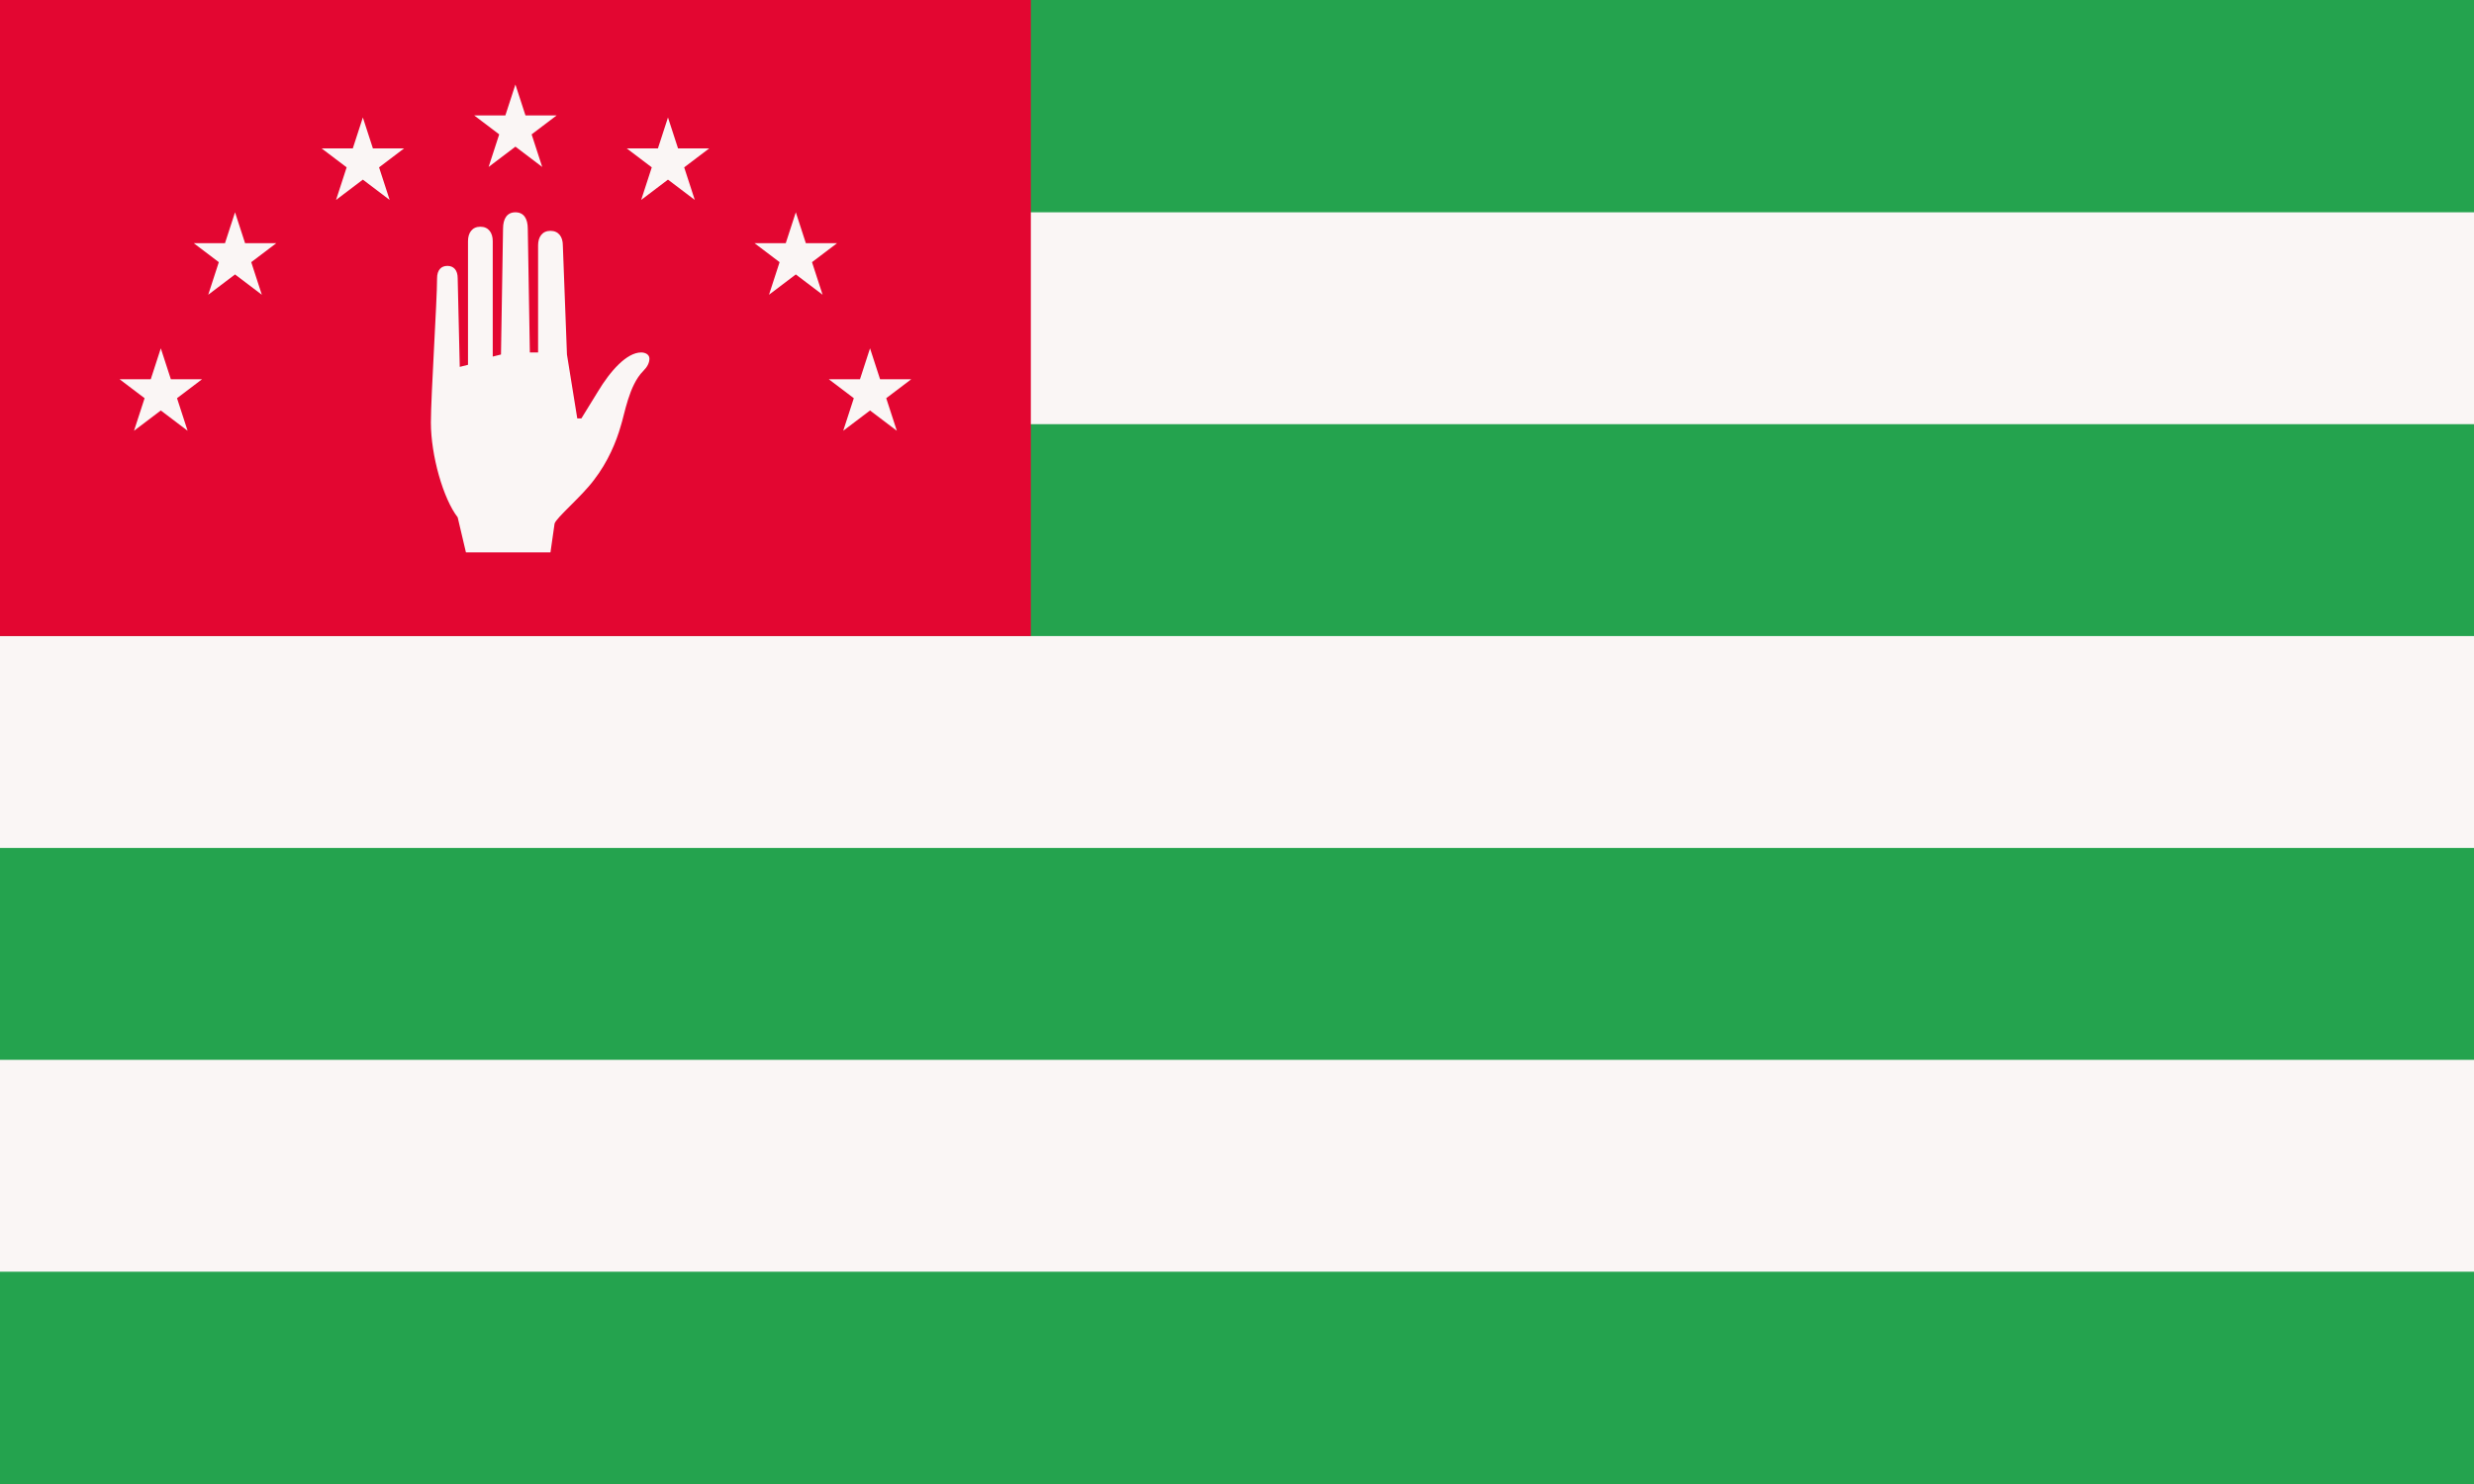
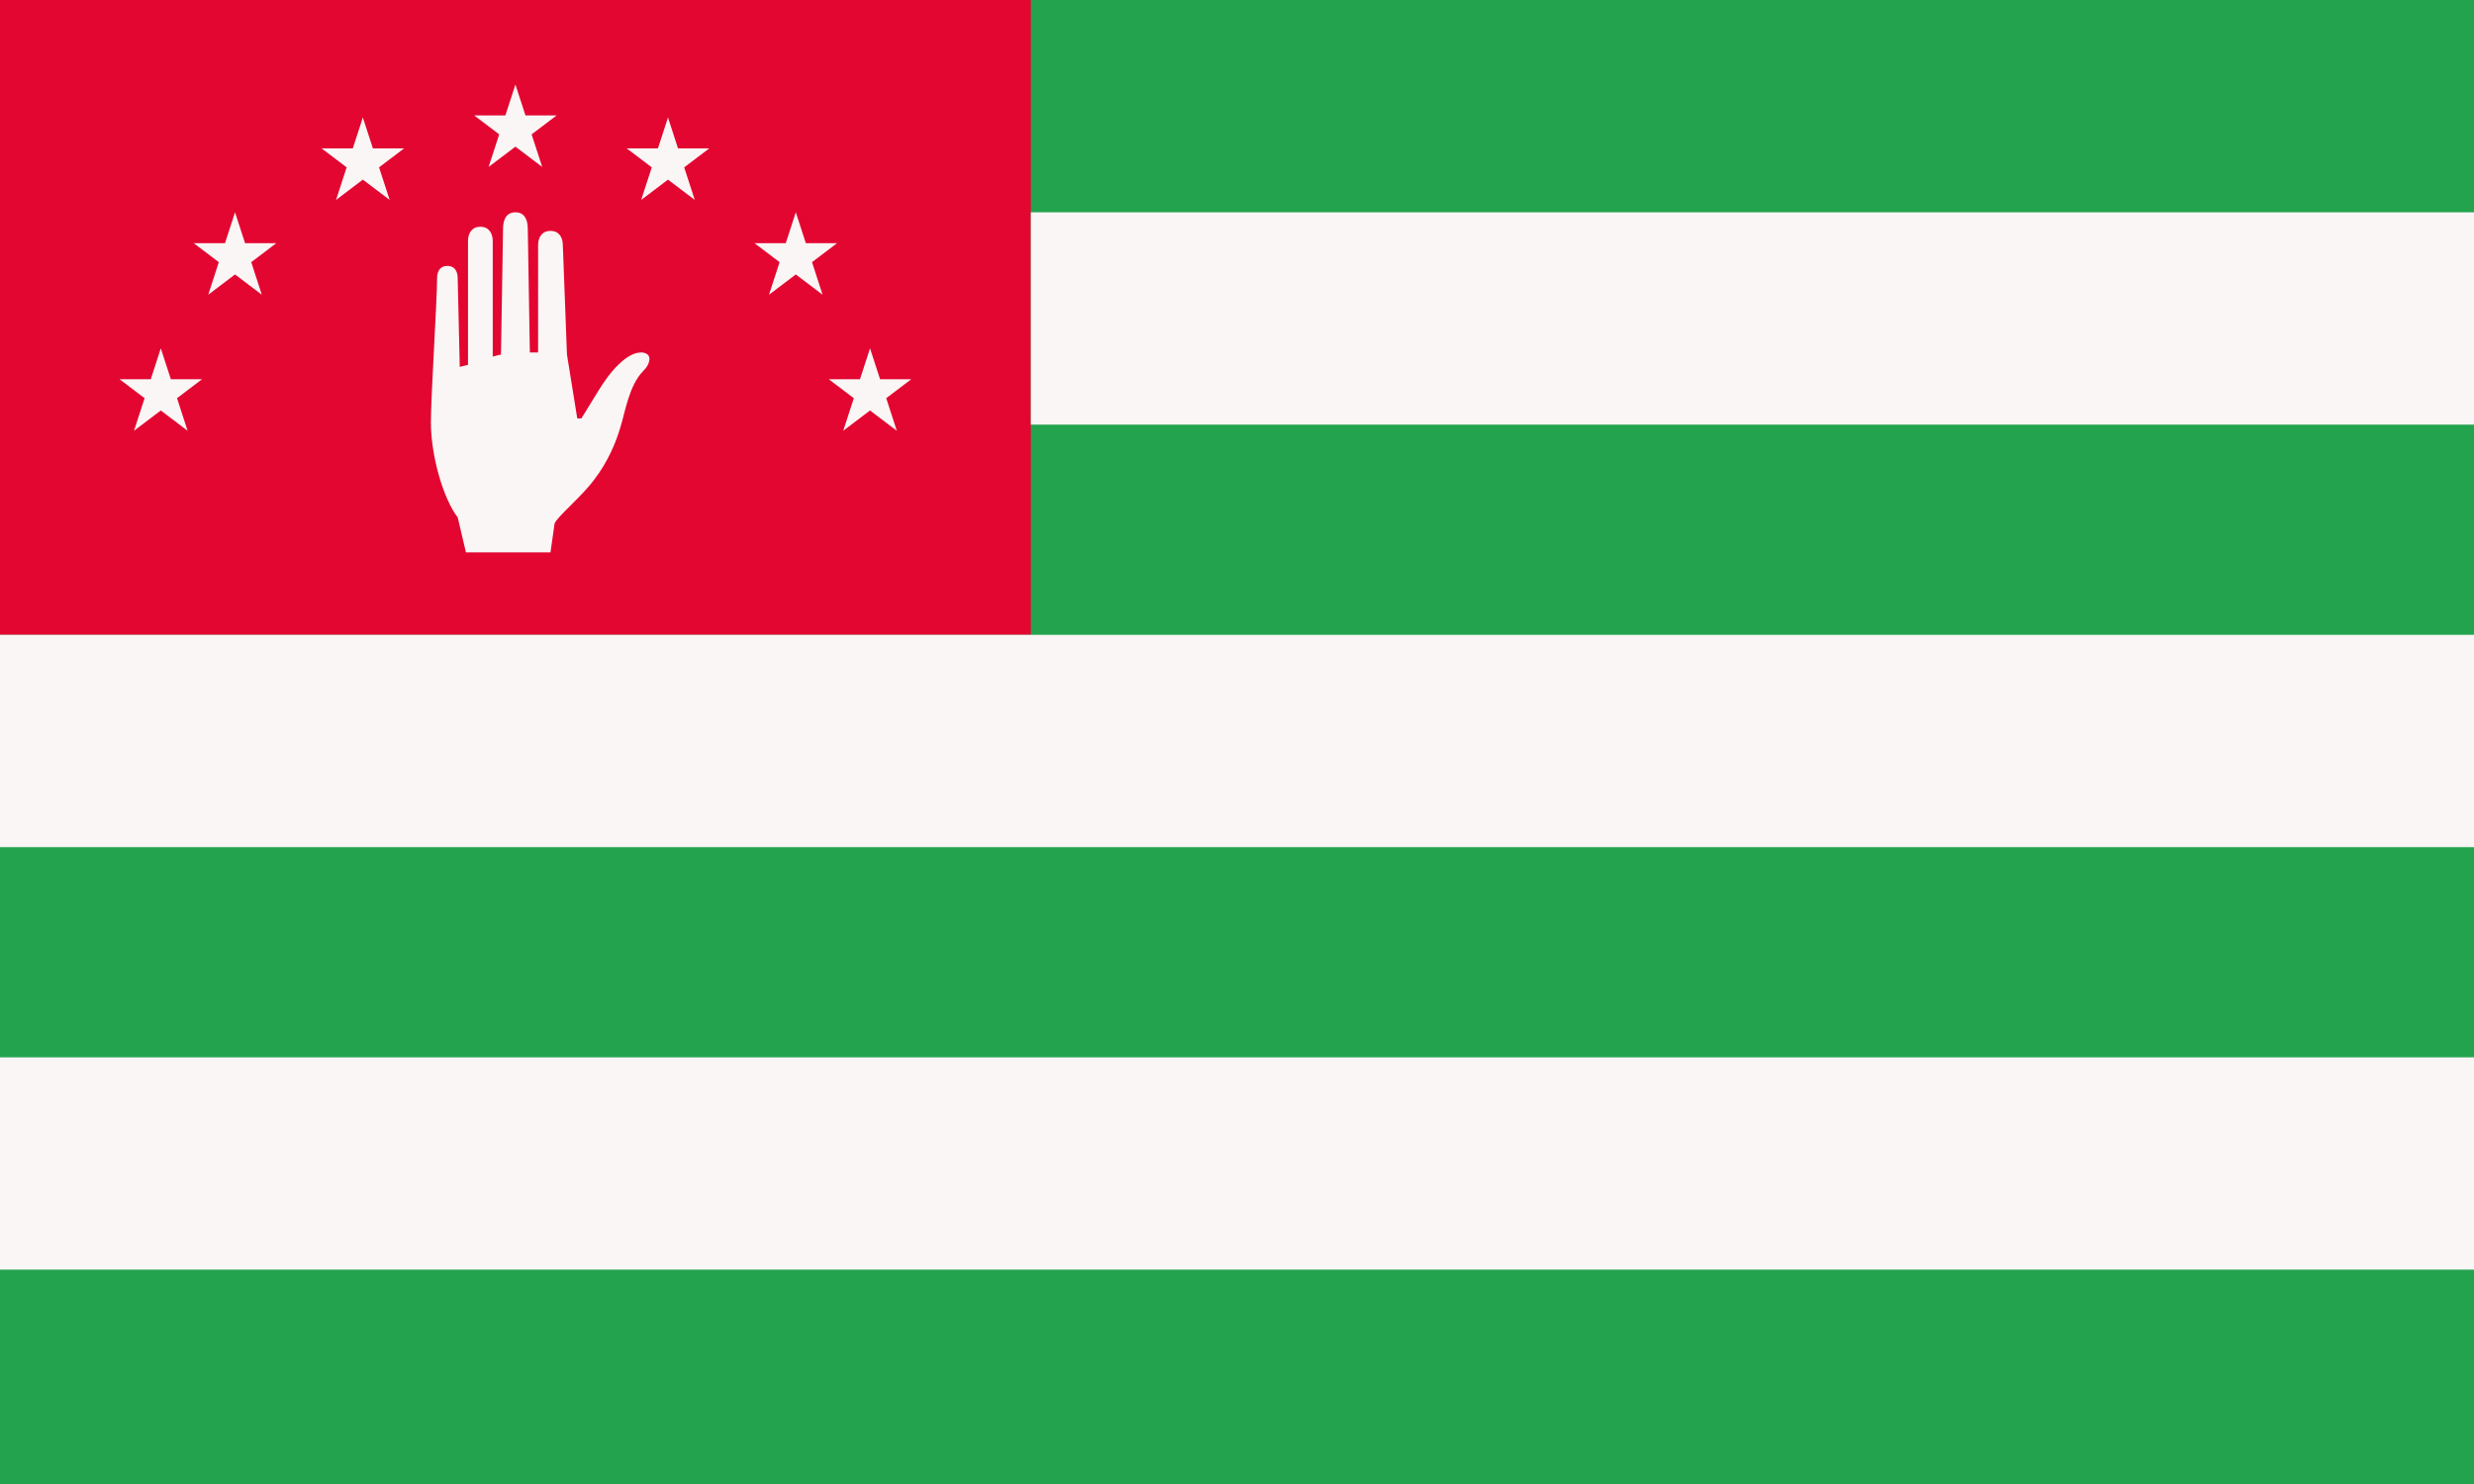
- <svg xmlns="http://www.w3.org/2000/svg" xmlns:xlink="http://www.w3.org/1999/xlink" width="1200" height="720">
+ <svg xmlns="http://www.w3.org/2000/svg" width="1200" height="720">
  <path fill="#24a34e" d="M0 0h1200v720H0V0Z" />
-   <path fill="#faf6f5" d="M0 103h1200v102.8H0V103Zm0 205.6h1200v102.8H0V308.6Zm0 205.6h1200V617H0V514.2Z" />
-   <path fill="#e30631" d="M0 0h500v308.6H0V0Z" />
-   <g fill="#faf6f5">
-     <path d="m226 268-4-17c-7-9-13-30-13-46 0-13 3-59 3-70 0-4 2-6 5-6s5 2 5 6l1 43 4-1v-60c0-4 2-7 6-7s6 3 6 7v56l4-1 1-61c0-5 2-8 6-8s6 3 6 8l1 60h4v-52c0-4 2-7 6-7s6 3 6 7l2 53 5 31h2l8-13c6-10 14-19 21-19 2 0 4 1 4 3s-1 4-3 6c-7 7-9 21-11 27-2 7-6 17-13 26-6 8-18 18-19 21l-2 14h-41Z" />
-     <path id="a" d="m250 41 13 40-33-25h40l-33 25Z" />
-     <use xlink:href="#a" transform="translate(-74 16)" />
-     <use xlink:href="#a" transform="translate(-136 62)" />
-     <use xlink:href="#a" transform="translate(-172 128)" />
-     <use xlink:href="#a" transform="translate(172 128)" />
-     <use xlink:href="#a" transform="translate(136 62)" />
-     <use xlink:href="#a" transform="translate(74 16)" />
-   </g>
+   <path fill="#e30631" d="M0 0h500v308H0Z" />
+   <path fill="#faf6f5" d="M500 103h892v103H500ZM0 308h1200v103H0Zm0 205h1200v103H0Zm226-245-4-17c-7-9-13-30-13-46 0-13 3-59 3-70 0-4 2-6 5-6s5 2 5 6l1 43 4-1v-60c0-4 2-7 6-7s6 3 6 7v56l4-1 1-61c0-5 2-8 6-8s6 3 6 8l1 60h4v-52c0-4 2-7 6-7s6 3 6 7l2 53 5 31h2l8-13c6-10 14-19 21-19 2 0 4 1 4 3s-1 4-3 6c-7 7-9 21-11 27-2 7-6 17-13 26-6 8-18 18-19 21l-2 14h-41Zm24-227 13 40-33-25h40l-33 25 13-40Zm-74 16 13 40-33-25h40l-33 25 13-40Zm-62 46 13 40-33-25h40l-33 25 13-40Zm-36 66 13 40-33-25h40l-33 25 13-40Zm344 0 13 40-33-25h40l-33 25 13-40Zm-36-66 13 40-33-25h40l-33 25 13-40Zm-62-46 13 40-33-25h40l-33 25 13-40Z" />
</svg>
